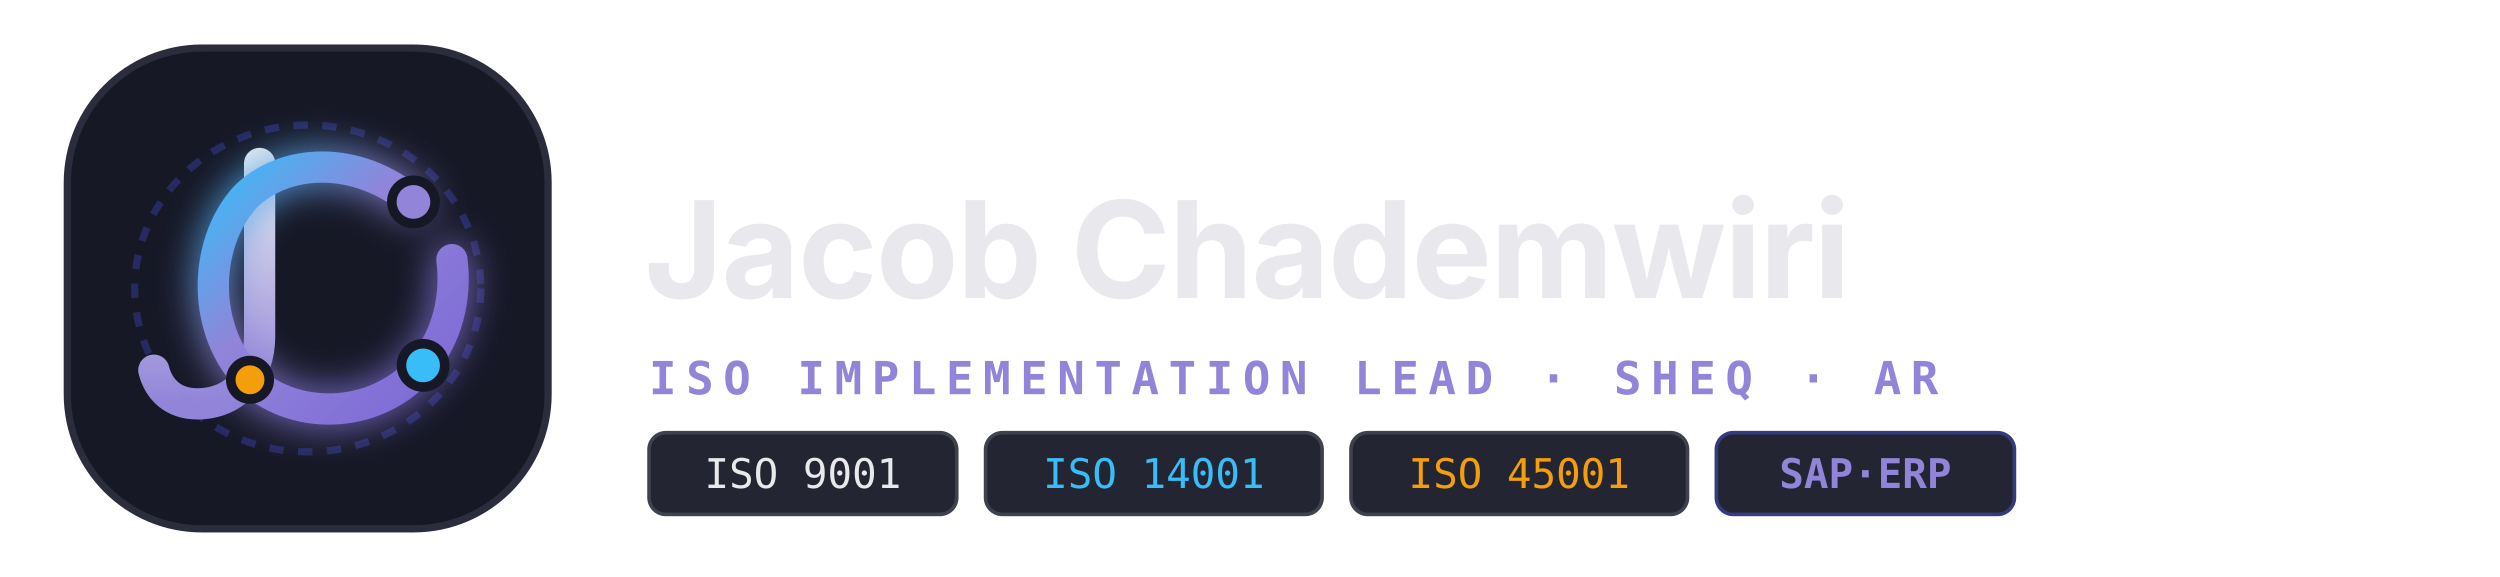
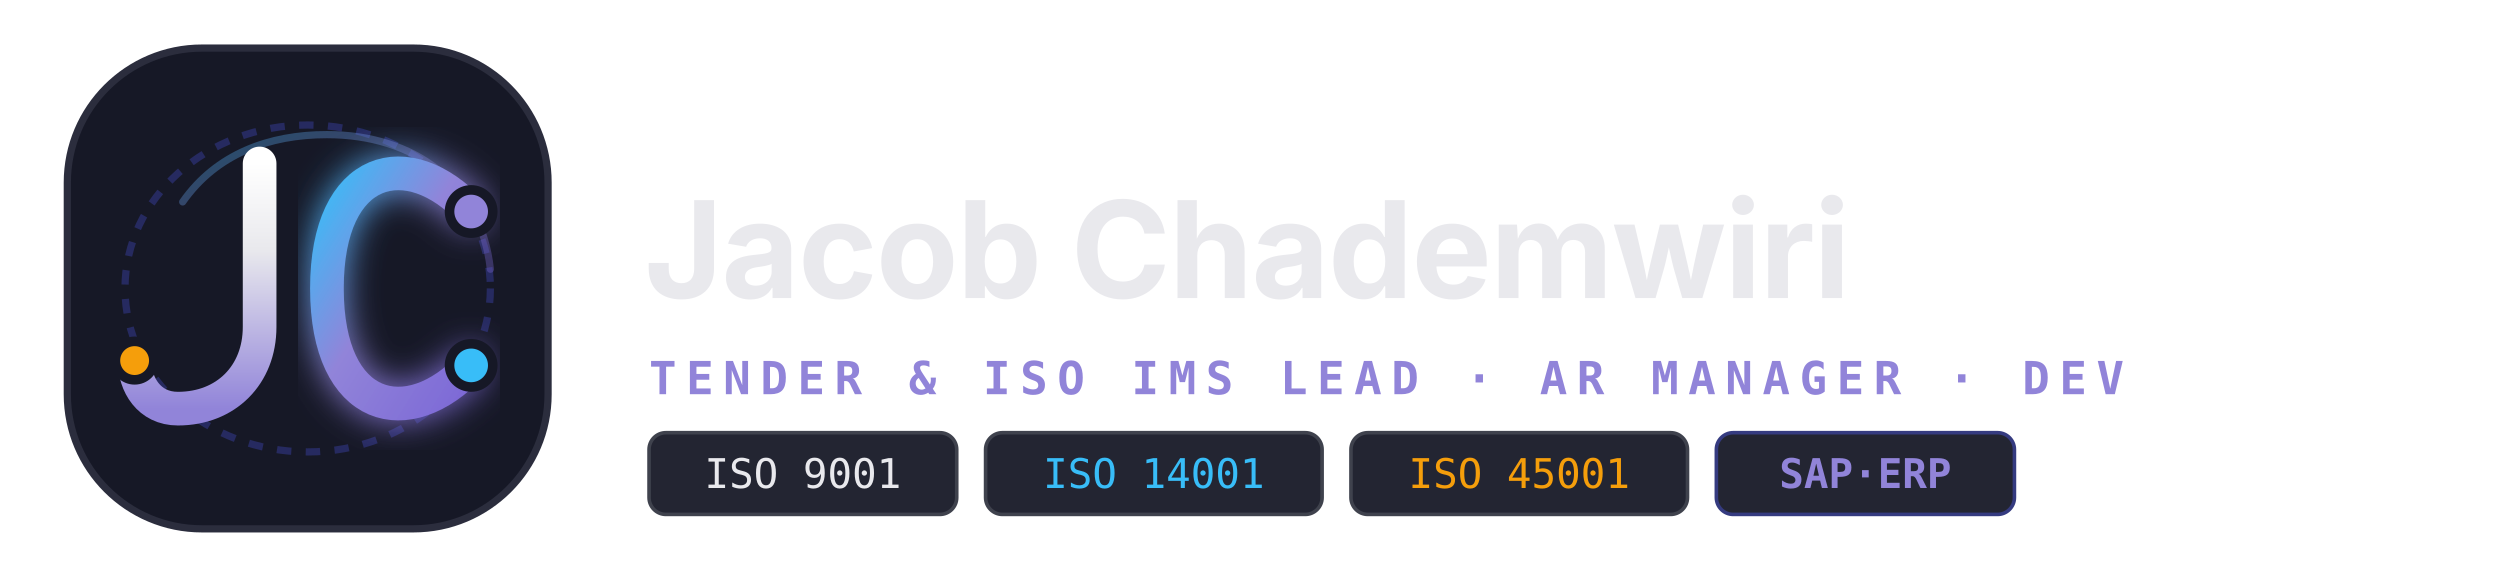
<svg xmlns="http://www.w3.org/2000/svg" viewBox="0 0 520 120" width="520" height="120" fill="none">
  <defs>
    <linearGradient id="c2-loop-grad" x1="0%" y1="0%" x2="100%" y2="100%">
      <stop offset="0%" stop-color="#38bdf8" />
-       <stop offset="40%" stop-color="#9184d9" />
+       <stop offset="45%" stop-color="#9184d9" />
      <stop offset="100%" stop-color="#7c68d6" />
    </linearGradient>
    <linearGradient id="c2-j-grad" x1="0%" y1="0%" x2="0%" y2="100%">
-       <stop offset="0%" stop-color="#e9e9ed" />
+       <stop offset="0%" stop-color="#ffffff" />
+       <stop offset="35%" stop-color="#e9e9ed" />
      <stop offset="100%" stop-color="#9184d9" />
    </linearGradient>
-     <filter id="c2-glow-soft" x="-30%" y="-30%" width="160%" height="160%">
-       <feGaussianBlur stdDeviation="4" result="blur" />
+     <filter id="c2-glow-soft" x="-20%" y="-20%" width="140%" height="140%">
+       <feGaussianBlur stdDeviation="3.5" result="blur" />
      <feComposite in="SourceGraphic" in2="blur" operator="over" />
    </filter>
  </defs>
  <style>
    .c2-name {
      font-family: "Inter Variable", "Inter", -apple-system, sans-serif;
      font-size: 28px;
      font-weight: 700;
      fill: #e9e9ed;
      letter-spacing: -0.3px;
    }
    .c2-name-sub {
      font-weight: 300;
      fill: #bbbbc1;
    }
    .c2-kicker {
      font-family: "IBM Plex Mono", monospace;
      font-size: 9.5px;
      font-weight: 600;
      fill: #9184d9;
      letter-spacing: 2px;
    }
    .c2-desc {
      font-family: "Inter", sans-serif;
      font-size: 11px;
      fill: #909199;
    }
  </style>
  <g transform="translate(14, 10)">
    <rect width="100" height="100" rx="28" fill="#161826" stroke="#2b2d3d" stroke-width="1.5" />
-     <ellipse cx="50" cy="50" rx="36" ry="34" stroke="#262a60" stroke-width="1.5" stroke-dasharray="3 3" />
-     <path d="M40 24 L40 60 C40 68 35 74 27 74 C22 74 19 71 18 67" stroke="url(#c2-j-grad)" stroke-width="6.5" stroke-linecap="round" stroke-linejoin="round" />
-     <path d="M72 32 C60 22 45 23 37 31 C28 41 28 59 38 69 C48 78 65 77 74 66 C79 60 81 52 80 44" stroke="url(#c2-loop-grad)" stroke-width="6.5" stroke-linecap="round" stroke-linejoin="round" filter="url(#c2-glow-soft)" />
-     <circle cx="72" cy="32" r="4.5" fill="#9184d9" stroke="#161826" stroke-width="2" />
-     <circle cx="74" cy="66" r="4.5" fill="#38bdf8" stroke="#161826" stroke-width="2" />
-     <circle cx="38" cy="69" r="4" fill="#f59e0b" stroke="#161826" stroke-width="2" />
+     <ellipse cx="50" cy="50" rx="38" ry="34" stroke="#262a60" stroke-width="1.5" stroke-dasharray="3 3" />
+     <path d="M24 32 C31 22 42 18 54 18 C72 18 86 28 88 46" stroke="url(#c2-loop-grad)" stroke-width="1.5" stroke-linecap="round" opacity="0.35" />
+     <path d="M40 24 L40 58 C40 68 33 75 23 75 C17 75 14 70 14 65" stroke="url(#c2-j-grad)" stroke-width="7" stroke-linecap="round" stroke-linejoin="round" />
+     <path d="M84 34 C71 20 54 24 54 50 C54 76 71 80 84 66" stroke="url(#c2-loop-grad)" stroke-width="7" stroke-linecap="round" stroke-linejoin="round" filter="url(#c2-glow-soft)" />
+     <circle cx="84" cy="34" r="4.5" fill="#9184d9" stroke="#161826" stroke-width="2" />
+     <circle cx="84" cy="66" r="4.5" fill="#38bdf8" stroke="#161826" stroke-width="2" />
+     <circle cx="14" cy="65" r="4" fill="#f59e0b" stroke="#161826" stroke-width="2" />
  </g>
  <g transform="translate(134, 42)">
    <text class="c2-name" x="0" y="20">
      Jacob Chademwiri
    </text>
    <text class="c2-kicker" x="1" y="40">
-       ISO IMPLEMENTATION LEAD · SHEQ · AR
+       TENDER &amp; ISO IMS LEAD · AR MANAGER · DEV
    </text>
    <g transform="translate(1, 48)">
      <rect width="64" height="17" rx="3.5" fill="#232532" stroke="#3f424d" stroke-width="0.75" />
      <text x="32" y="11.5" text-anchor="middle" font-family="'IBM Plex Mono', monospace" font-size="8.5" font-weight="500" fill="#e9e9ed">ISO 9001</text>
      <rect x="70" width="70" height="17" rx="3.5" fill="#232532" stroke="#3f424d" stroke-width="0.75" />
      <text x="105" y="11.5" text-anchor="middle" font-family="'IBM Plex Mono', monospace" font-size="8.5" font-weight="500" fill="#38bdf8">ISO 14001</text>
      <rect x="146" width="70" height="17" rx="3.5" fill="#232532" stroke="#3f424d" stroke-width="0.75" />
      <text x="181" y="11.5" text-anchor="middle" font-family="'IBM Plex Mono', monospace" font-size="8.5" font-weight="500" fill="#f59e0b">ISO 45001</text>
      <rect x="222" width="62" height="17" rx="3.5" fill="#232532" stroke="#353b80" stroke-width="0.75" />
      <text x="253" y="11.5" text-anchor="middle" font-family="'IBM Plex Mono', monospace" font-size="8.5" font-weight="600" fill="#9184d9">SAP·ERP</text>
    </g>
  </g>
</svg>
